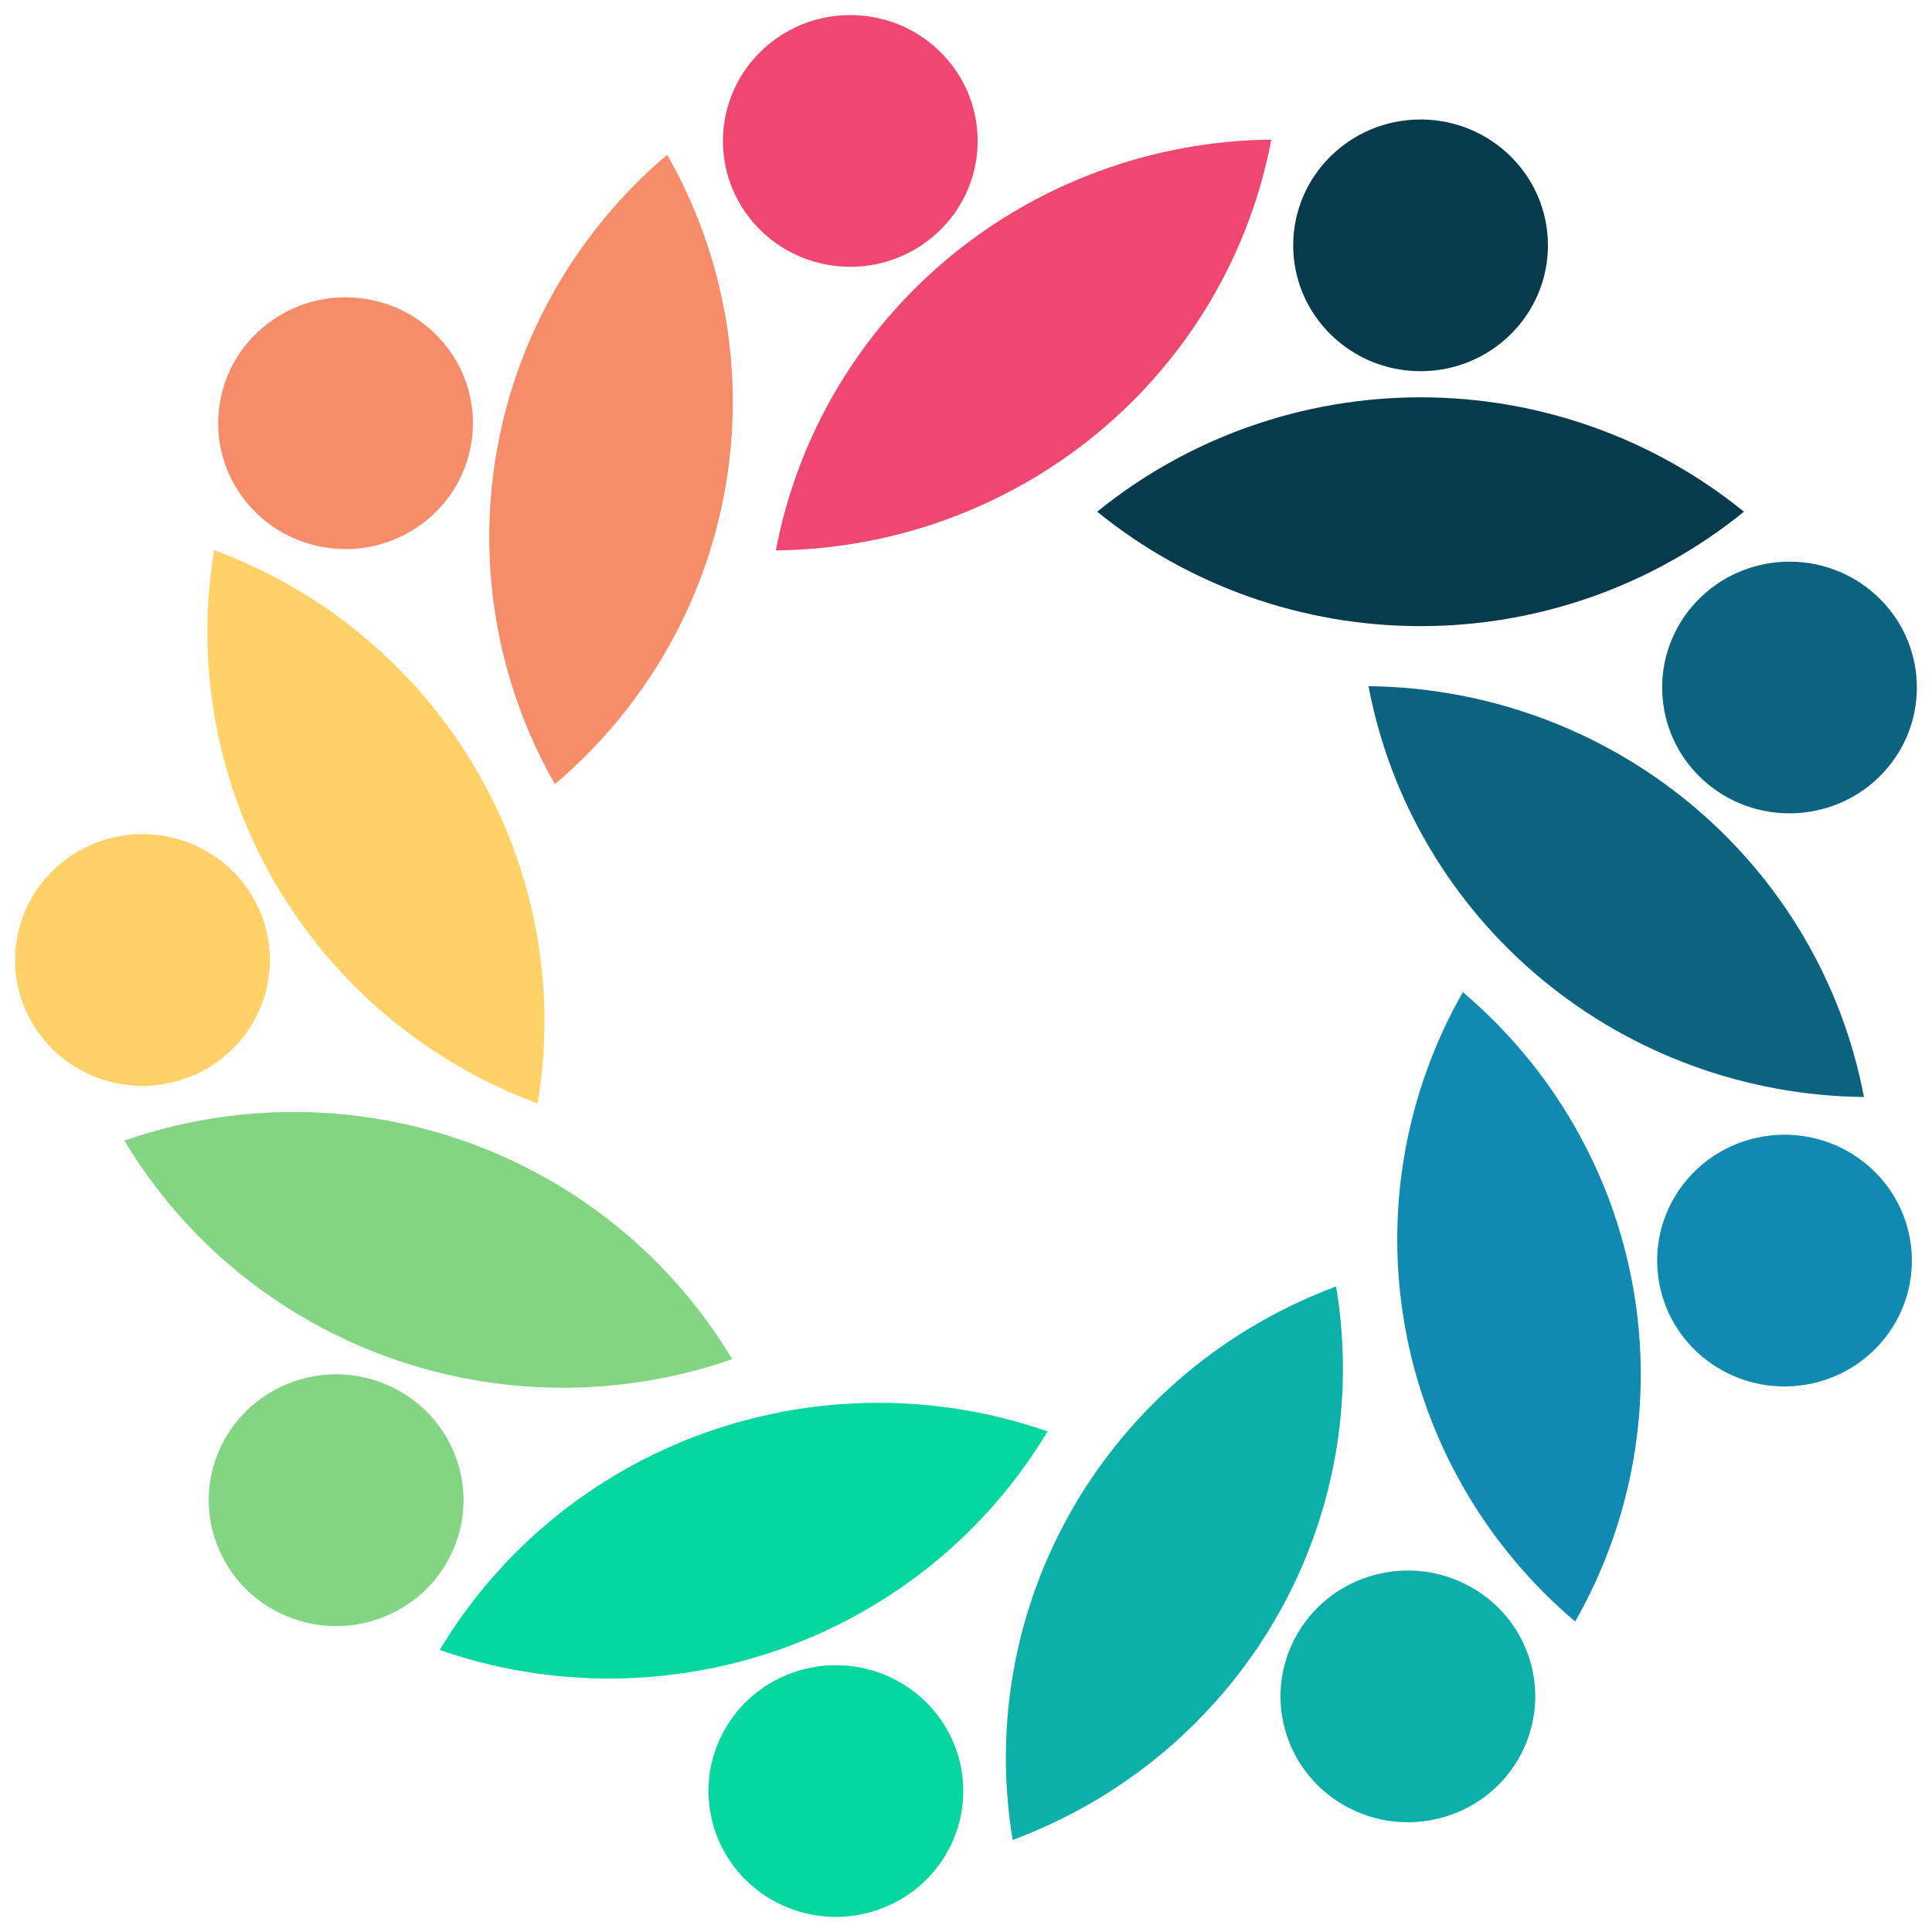
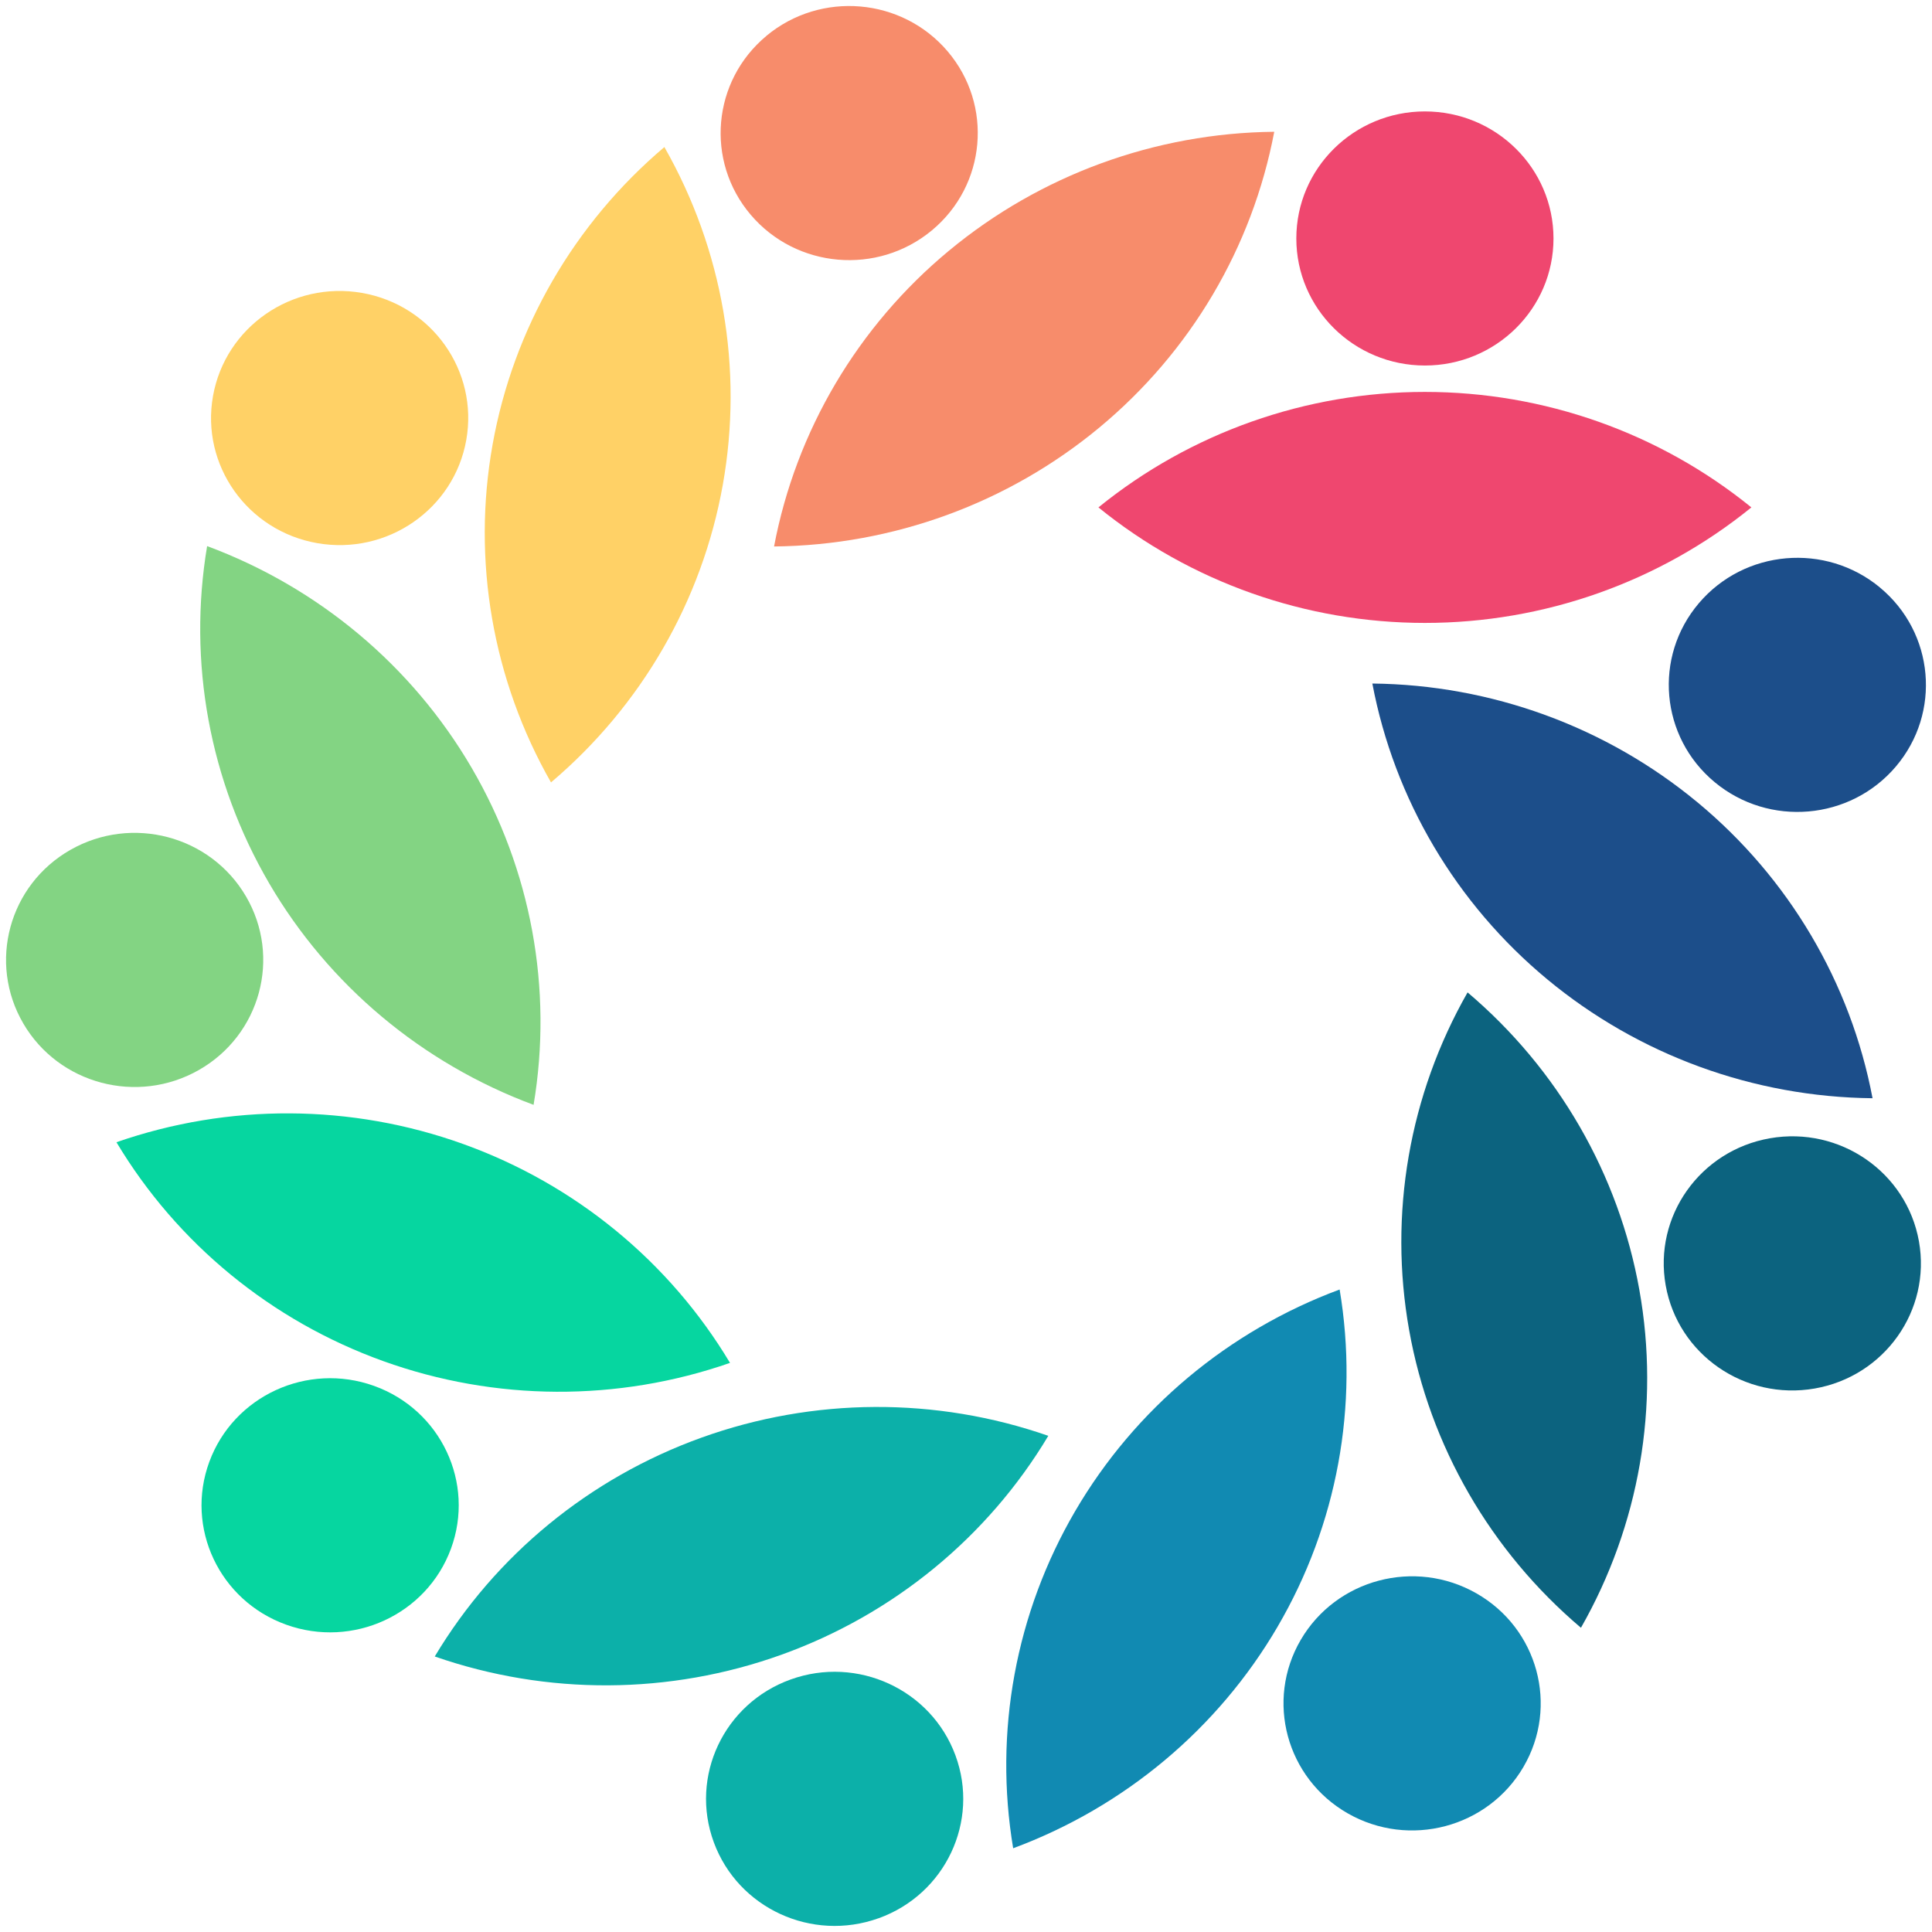
- <svg xmlns="http://www.w3.org/2000/svg" width="64" height="64" viewBox="0 0 64 64" version="1.1" id="svg1">
+ <svg xmlns="http://www.w3.org/2000/svg" width="64mm" height="64mm" viewBox="0 0 64 64" version="1.1" id="svg1">
  <defs id="defs1" />
  <g id="layer1">
-     <g id="g69-7-4-6-1" transform="matrix(0.875,0,0,0.875,364.2029,-317.5953)" style="stroke-width:1.143">
-       <path style="fill:#0c637f;fill-opacity:1;stroke:none;stroke-width:0;stroke-linecap:square;stroke-linejoin:round;stroke-miterlimit:0;paint-order:fill markers stroke" d="m 870.494,164.512 c -3.547,-2.976 -8.017,-4.63 -12.647,-4.678 0.852,4.551 3.256,8.666 6.803,11.643 3.547,2.976 8.017,4.63 12.647,4.678 -0.852,-4.551 -3.256,-8.666 -6.803,-11.642 z" transform="matrix(0.9643605,0,0,0.9528986,-1191.696,236.6389)" id="path69-4-6-3-6" />
-       <path style="fill:#0c637f;fill-opacity:1;stroke:none;stroke-width:0;stroke-linecap:square;stroke-linejoin:round;stroke-miterlimit:0;paint-order:fill markers stroke" d="m 877.589,156.056 c -2.115,-1.775 -5.269,-1.499 -7.044,0.616 -1.775,2.115 -1.499,5.269 0.616,7.044 2.115,1.775 5.269,1.499 7.044,-0.616 1.775,-2.115 1.499,-5.269 -0.617,-7.044 z" transform="matrix(0.9643605,0,0,0.9528986,-1191.696,236.6389)" id="path68-2-0-6-8" />
-       <path style="fill:#118ab2;fill-opacity:1;stroke:none;stroke-width:0;stroke-linecap:square;stroke-linejoin:round;stroke-miterlimit:0;paint-order:fill markers stroke" d="m 868.232,183.703 c -0.804,-4.56 -3.165,-8.7 -6.681,-11.713 -2.273,4.034 -3.076,8.732 -2.272,13.292 0.804,4.56 3.166,8.7 6.681,11.713 2.273,-4.034 3.076,-8.732 2.272,-13.292 z" transform="matrix(0.9643605,0,0,0.9528986,-1191.696,236.6389)" id="path67-7-6-1-5" />
-       <path style="fill:#118ab2;fill-opacity:1;stroke:none;stroke-width:0;stroke-linecap:square;stroke-linejoin:round;stroke-miterlimit:0;paint-order:fill markers stroke" d="m 879.103,181.786 c -0.479,-2.72 -3.073,-4.535 -5.792,-4.056 -2.72,0.479 -4.536,3.073 -4.056,5.793 0.479,2.72 3.073,4.536 5.793,4.056 2.719,-0.48 4.535,-3.073 4.055,-5.792 z" transform="matrix(0.9643605,0,0,0.9528986,-1191.696,236.6389)" id="path66-7-6-5-7" />
-       <path style="fill:#0cb0a9;fill-opacity:1;stroke:none;stroke-width:0;stroke-linecap:square;stroke-linejoin:round;stroke-miterlimit:0;paint-order:fill markers stroke" d="m 854.164,196.95 c 2.315,-4.01 3.167,-8.699 2.411,-13.267 -4.334,1.629 -7.969,4.711 -10.285,8.722 -2.315,4.01 -3.167,8.699 -2.411,13.267 4.334,-1.629 7.969,-4.712 10.284,-8.722 z" transform="matrix(0.9643605,0,0,0.9528986,-1191.696,236.6389)" id="path65-9-1-4-6" />
-       <path style="fill:#0cb0a9;fill-opacity:1;stroke:none;stroke-width:0;stroke-linecap:square;stroke-linejoin:round;stroke-miterlimit:0;paint-order:fill markers stroke" d="m 863.723,202.469 c 1.381,-2.391 0.562,-5.449 -1.83,-6.83 -2.391,-1.381 -5.45,-0.561 -6.83,1.83 -1.381,2.392 -0.561,5.45 1.83,6.83 2.391,1.381 5.449,0.561 6.83,-1.83 z" transform="matrix(0.9643605,0,0,0.9528986,-1191.696,236.6389)" id="path64-3-8-2-1" />
-       <path style="fill:#06d6a0;fill-opacity:1;stroke:none;stroke-width:0;stroke-linecap:square;stroke-linejoin:round;stroke-miterlimit:0;paint-order:fill markers stroke" d="m 834.872,198.054 c 4.351,-1.584 8.018,-4.628 10.375,-8.613 -4.367,-1.538 -9.133,-1.513 -13.485,0.07 -4.351,1.584 -8.018,4.628 -10.375,8.614 4.367,1.538 9.133,1.513 13.484,-0.071 z" transform="matrix(0.9643605,0,0,0.9528986,-1191.696,236.6389)" id="path63-1-4-0-8" />
-       <path style="fill:#06d6a0;fill-opacity:1;stroke:none;stroke-width:0;stroke-linecap:square;stroke-linejoin:round;stroke-miterlimit:0;paint-order:fill markers stroke" d="m 838.647,208.427 c 2.595,-0.944 3.933,-3.813 2.989,-6.408 -0.944,-2.595 -3.814,-3.933 -6.409,-2.988 -2.595,0.944 -3.933,3.814 -2.988,6.409 0.945,2.595 3.814,3.933 6.409,2.988 z" transform="matrix(0.9643605,0,0,0.9528986,-1191.696,236.6389)" id="path62-9-9-9-9" />
-       <path style="fill:#83d483;fill-opacity:1;stroke:none;stroke-width:0;stroke-linecap:square;stroke-linejoin:round;stroke-miterlimit:0;paint-order:fill markers stroke" d="m 819.383,186.5 c 4.351,1.584 9.117,1.609 13.484,0.071 -2.357,-3.986 -6.024,-7.03 -10.375,-8.614 -4.351,-1.584 -9.117,-1.609 -13.485,-0.07 2.357,3.986 6.024,7.03 10.375,8.613 z" transform="matrix(0.9643605,0,0,0.9528986,-1191.696,236.6389)" id="path61-8-6-7-2" />
-       <path style="fill:#83d483;fill-opacity:1;stroke:none;stroke-width:0;stroke-linecap:square;stroke-linejoin:round;stroke-miterlimit:0;paint-order:fill markers stroke" d="m 815.608,196.873 c 2.595,0.945 5.464,-0.393 6.409,-2.988 0.945,-2.595 -0.393,-5.464 -2.988,-6.409 -2.595,-0.945 -5.464,0.393 -6.409,2.988 -0.944,2.595 0.394,5.464 2.989,6.408 z" transform="matrix(0.9643605,0,0,0.9528986,-1191.696,236.6389)" id="path60-6-3-3-7" />
-       <path style="fill:#ffd166;fill-opacity:1;stroke:none;stroke-width:0;stroke-linecap:square;stroke-linejoin:round;stroke-miterlimit:0;paint-order:fill markers stroke" d="m 814.945,167.693 c 2.315,4.01 5.95,7.093 10.284,8.722 0.756,-4.568 -0.096,-9.257 -2.411,-13.267 -2.315,-4.01 -5.95,-7.093 -10.285,-8.722 -0.756,4.568 0.096,9.257 2.411,13.267 z" transform="matrix(0.9643605,0,0,0.9528986,-1191.696,236.6389)" id="path59-5-7-7-9" />
-       <path style="fill:#ffd166;fill-opacity:1;stroke:none;stroke-width:0;stroke-linecap:square;stroke-linejoin:round;stroke-miterlimit:0;paint-order:fill markers stroke" d="m 805.386,173.212 c 1.381,2.392 4.439,3.211 6.83,1.83 2.392,-1.381 3.211,-4.439 1.83,-6.83 -1.381,-2.392 -4.439,-3.211 -6.83,-1.83 -2.391,1.381 -3.211,4.439 -1.83,6.83 z" transform="matrix(0.9643605,0,0,0.9528986,-1191.696,236.6389)" id="path58-0-8-2-5" />
-       <path style="fill:#f78c6b;fill-opacity:1;stroke:none;stroke-width:0;stroke-linecap:square;stroke-linejoin:round;stroke-miterlimit:0;paint-order:fill markers stroke" d="m 823.634,150.434 c -0.804,4.56 -10e-4,9.258 2.272,13.292 3.516,-3.013 5.877,-7.153 6.681,-11.713 0.804,-4.56 9.2e-4,-9.258 -2.272,-13.292 -3.516,3.013 -5.877,7.153 -6.681,11.713 z" transform="matrix(0.9643605,0,0,0.9528986,-1191.696,236.6389)" id="path57-2-8-6-4" />
-       <path style="fill:#f78c6b;fill-opacity:1;stroke:none;stroke-width:0;stroke-linecap:square;stroke-linejoin:round;stroke-miterlimit:0;paint-order:fill markers stroke" d="m 812.764,148.517 c -0.48,2.719 1.336,5.313 4.055,5.792 2.72,0.48 5.313,-1.336 5.793,-4.056 0.48,-2.72 -1.336,-5.313 -4.056,-5.793 -2.719,-0.479 -5.313,1.337 -5.792,4.056 z" transform="matrix(0.9643605,0,0,0.9528986,-1191.696,236.6389)" id="path56-8-2-0-3" />
-       <path style="fill:#ef476f;fill-opacity:1;stroke:none;stroke-width:0;stroke-linecap:square;stroke-linejoin:round;stroke-miterlimit:0;paint-order:fill markers stroke" d="m 841.385,142.797 c -3.547,2.976 -5.952,7.091 -6.803,11.642 4.63,-0.048 9.1,-1.702 12.647,-4.678 3.547,-2.976 5.952,-7.091 6.803,-11.643 -4.63,0.048 -9.1,1.702 -12.647,4.678 z" transform="matrix(0.9643605,0,0,0.9528986,-1191.696,236.6389)" id="path55-6-9-1-1" />
-       <path style="fill:#ef476f;fill-opacity:1;stroke:none;stroke-width:0;stroke-linecap:square;stroke-linejoin:round;stroke-miterlimit:0;paint-order:fill markers stroke" d="m 834.29,134.341 c -2.115,1.775 -2.392,4.929 -0.617,7.044 1.775,2.116 4.929,2.392 7.044,0.616 2.116,-1.775 2.392,-4.929 0.616,-7.044 -1.775,-2.115 -4.929,-2.391 -7.044,-0.616 z" transform="matrix(0.9643605,0,0,0.9528986,-1191.696,236.6389)" id="path54-0-1-6-2" />
-       <path style="fill:#073b4c;fill-opacity:1;stroke:none;stroke-width:0;stroke-linecap:square;stroke-linejoin:round;stroke-miterlimit:0;paint-order:fill markers stroke" d="m 859.891,148.357 c -4.63,-1.3e-4 -9.117,1.606 -12.695,4.545 3.578,2.939 8.065,4.546 12.695,4.546 4.63,-1e-5 9.117,-1.607 12.695,-4.546 -3.578,-2.939 -8.065,-4.546 -12.695,-4.545 z" transform="matrix(0.9643605,0,0,0.9528986,-1191.696,236.6389)" id="path53-2-3-5-33" />
-       <path style="fill:#073b4c;fill-opacity:1;stroke:none;stroke-width:0;stroke-linecap:square;stroke-linejoin:round;stroke-miterlimit:0;paint-order:fill markers stroke" d="m 859.891,137.319 c -2.761,-9e-5 -5,2.238 -5,5 -1.8e-4,2.762 2.239,5 5,5 2.762,9e-5 5,-2.239 5,-5 -1.1e-4,-2.761 -2.239,-5 -5,-5 z" transform="matrix(0.9643605,0,0,0.9528986,-1191.696,236.6389)" id="path2-9-3-8-4-4-4-5-7-4" />
+     <g id="g4-4" transform="matrix(0.8833333,0,0,0.8833333,329.4623,-46.87366)" style="stroke-width:1.132">
+       <path style="fill:#1c4e8a;fill-opacity:1;stroke:none;stroke-width:0;stroke-linecap:square;stroke-linejoin:round;stroke-miterlimit:0;paint-order:fill markers stroke" d="m -309.315,83.156 c -3.421,-2.836 -7.731,-4.412 -12.196,-4.458 0.821,4.337 3.14,8.258 6.561,11.094 3.421,2.836 7.731,4.412 12.197,4.458 -0.821,-4.337 -3.14,-8.258 -6.561,-11.094 z" id="path69-9-1" />
+       <path style="fill:#1c4e8a;fill-opacity:1;stroke:none;stroke-width:0;stroke-linecap:square;stroke-linejoin:round;stroke-miterlimit:0;paint-order:fill markers stroke" d="m -302.473,75.098 c -2.04,-1.691 -5.081,-1.429 -6.793,0.587 -1.712,2.016 -1.446,5.021 0.594,6.713 2.04,1.692 5.082,1.429 6.793,-0.587 1.712,-2.016 1.445,-5.021 -0.595,-6.712 z" id="path68-9-4" />
+       <path style="fill:#0c637f;fill-opacity:1;stroke:none;stroke-width:0;stroke-linecap:square;stroke-linejoin:round;stroke-miterlimit:0;paint-order:fill markers stroke" d="m -311.497,101.442 c -0.775,-4.345 -3.052,-8.29 -6.443,-11.161 -2.192,3.844 -2.967,8.321 -2.191,12.666 0.775,4.345 3.053,8.29 6.443,11.161 2.192,-3.844 2.966,-8.321 2.191,-12.666 z" id="path67-8-3" />
+       <path style="fill:#0c637f;fill-opacity:1;stroke:none;stroke-width:0;stroke-linecap:square;stroke-linejoin:round;stroke-miterlimit:0;paint-order:fill markers stroke" d="m -301.013,99.616 c -0.462,-2.591 -2.963,-4.322 -5.586,-3.865 -2.623,0.457 -4.374,2.928 -3.911,5.52 0.462,2.592 2.963,4.322 5.586,3.865 2.622,-0.457 4.373,-2.928 3.911,-5.52 z" id="path66-1-9" />
+       <path style="fill:#118ab2;fill-opacity:1;stroke:none;stroke-width:0;stroke-linecap:square;stroke-linejoin:round;stroke-miterlimit:0;paint-order:fill markers stroke" d="m -325.063,114.065 c 2.233,-3.821 3.055,-8.289 2.325,-12.642 -4.18,1.552 -7.685,4.49 -9.918,8.311 -2.233,3.821 -3.054,8.29 -2.325,12.643 4.18,-1.552 7.685,-4.49 9.918,-8.311 z" id="path65-8-8" />
+       <path style="fill:#118ab2;fill-opacity:1;stroke:none;stroke-width:0;stroke-linecap:square;stroke-linejoin:round;stroke-miterlimit:0;paint-order:fill markers stroke" d="m -315.844,119.325 c 1.332,-2.279 0.542,-5.193 -1.765,-6.508 -2.306,-1.316 -5.255,-0.535 -6.587,1.744 -1.332,2.279 -0.541,5.193 1.765,6.509 2.306,1.316 5.255,0.535 6.587,-1.744 z" id="path64-2-8" />
+       <path style="fill:#0cb0a9;fill-opacity:1;stroke:none;stroke-width:0;stroke-linecap:square;stroke-linejoin:round;stroke-miterlimit:0;paint-order:fill markers stroke" d="m -343.668,115.118 c 4.196,-1.509 7.732,-4.41 10.005,-8.208 -4.212,-1.466 -8.808,-1.442 -13.004,0.067 -4.196,1.509 -7.732,4.41 -10.005,8.208 4.212,1.466 8.808,1.442 13.004,-0.067 z" id="path63-6-0" />
+       <path style="fill:#0cb0a9;fill-opacity:1;stroke:none;stroke-width:0;stroke-linecap:square;stroke-linejoin:round;stroke-miterlimit:0;paint-order:fill markers stroke" d="m -340.027,125.002 c 2.502,-0.9 3.793,-3.634 2.882,-6.107 -0.911,-2.473 -3.678,-3.748 -6.18,-2.848 -2.503,0.9 -3.793,3.634 -2.882,6.107 0.911,2.473 3.678,3.747 6.18,2.847 z" id="path62-6-8" />
+       <path style="fill:#06d6a0;fill-opacity:1;stroke:none;stroke-width:0;stroke-linecap:square;stroke-linejoin:round;stroke-miterlimit:0;paint-order:fill markers stroke" d="m -358.604,104.108 c 4.196,1.509 8.792,1.533 13.004,0.067 -2.273,-3.798 -5.809,-6.699 -10.005,-8.208 -4.196,-1.509 -8.792,-1.533 -13.004,-0.067 2.273,3.798 5.809,6.699 10.005,8.208 z" id="path61-0-7" />
+       <path style="fill:#06d6a0;fill-opacity:1;stroke:none;stroke-width:0;stroke-linecap:square;stroke-linejoin:round;stroke-miterlimit:0;paint-order:fill markers stroke" d="m -362.245,113.992 c 2.502,0.9 5.269,-0.375 6.18,-2.847 0.911,-2.473 -0.379,-5.207 -2.882,-6.107 -2.503,-0.9 -5.27,0.375 -6.18,2.848 -0.911,2.473 0.38,5.207 2.882,6.106 z" id="path60-3-7" />
+       <path style="fill:#83d483;fill-opacity:1;stroke:none;stroke-width:0;stroke-linecap:square;stroke-linejoin:round;stroke-miterlimit:0;paint-order:fill markers stroke" d="m -362.884,86.187 c 2.233,3.821 5.738,6.759 9.918,8.311 0.73,-4.353 -0.092,-8.821 -2.325,-12.643 -2.233,-3.821 -5.738,-6.758 -9.918,-8.311 -0.729,4.353 0.092,8.821 2.325,12.642 z" id="path59-8-8" />
+       <path style="fill:#83d483;fill-opacity:1;stroke:none;stroke-width:0;stroke-linecap:square;stroke-linejoin:round;stroke-miterlimit:0;paint-order:fill markers stroke" d="m -372.103,91.446 c 1.331,2.279 4.28,3.06 6.587,1.744 2.306,-1.316 3.097,-4.23 1.765,-6.509 -1.332,-2.279 -4.281,-3.06 -6.587,-1.744 -2.306,1.316 -3.096,4.23 -1.765,6.508 z" id="path58-01-3" />
+       <path style="fill:#ffd166;fill-opacity:1;stroke:none;stroke-width:0;stroke-linecap:square;stroke-linejoin:round;stroke-miterlimit:0;paint-order:fill markers stroke" d="m -354.504,69.74 c -0.776,4.345 -9.6e-4,8.822 2.191,12.666 3.391,-2.871 5.668,-6.816 6.443,-11.161 0.775,-4.345 8.9e-4,-8.822 -2.191,-12.666 -3.39,2.871 -5.668,6.816 -6.443,11.161 z" id="path57-25-8" />
+       <path style="fill:#ffd166;fill-opacity:1;stroke:none;stroke-width:0;stroke-linecap:square;stroke-linejoin:round;stroke-miterlimit:0;paint-order:fill markers stroke" d="m -364.988,67.914 c -0.463,2.591 1.288,5.063 3.911,5.52 2.623,0.457 5.124,-1.273 5.586,-3.865 0.463,-2.592 -1.289,-5.063 -3.911,-5.52 -2.622,-0.457 -5.123,1.274 -5.586,3.865 z" id="path56-0-3" />
+       <path style="fill:#f78c6b;fill-opacity:1;stroke:none;stroke-width:0;stroke-linecap:square;stroke-linejoin:round;stroke-miterlimit:0;paint-order:fill markers stroke" d="m -337.387,62.464 c -3.421,2.836 -5.74,6.757 -6.561,11.094 4.465,-0.046 8.776,-1.621 12.197,-4.458 3.421,-2.836 5.739,-6.757 6.561,-11.094 -4.465,0.046 -8.776,1.622 -12.196,4.458 z" id="path55-9-7" />
+       <path style="fill:#f78c6b;fill-opacity:1;stroke:none;stroke-width:0;stroke-linecap:square;stroke-linejoin:round;stroke-miterlimit:0;paint-order:fill markers stroke" d="m -344.229,54.406 c -2.04,1.691 -2.306,4.697 -0.595,6.712 1.712,2.016 4.753,2.279 6.793,0.587 2.04,-1.691 2.306,-4.697 0.594,-6.713 -1.712,-2.016 -4.753,-2.278 -6.793,-0.587 z" id="path54-4-1" />
+       <path style="fill:#ef476f;fill-opacity:1;stroke:none;stroke-width:0;stroke-linecap:square;stroke-linejoin:round;stroke-miterlimit:0;paint-order:fill markers stroke" d="m -319.54,67.762 c -4.465,-1.24e-4 -8.792,1.531 -12.243,4.331 3.45,2.801 7.777,4.332 12.243,4.332 4.465,-9e-6 8.792,-1.531 12.243,-4.332 -3.45,-2.801 -7.778,-4.331 -12.243,-4.331 z" id="path53-7-0" />
+       <path style="fill:#ef476f;fill-opacity:1;stroke:none;stroke-width:0;stroke-linecap:square;stroke-linejoin:round;stroke-miterlimit:0;paint-order:fill markers stroke" d="m -319.54,57.243 c -2.663,-8.6e-5 -4.822,2.133 -4.822,4.764 -1.8e-4,2.631 2.159,4.765 4.822,4.765 2.663,8.6e-5 4.822,-2.133 4.822,-4.765 -1.1e-4,-2.631 -2.159,-4.764 -4.822,-4.764 z" id="path2-9-3-8-4-4-8-7" />
    </g>
  </g>
</svg>
